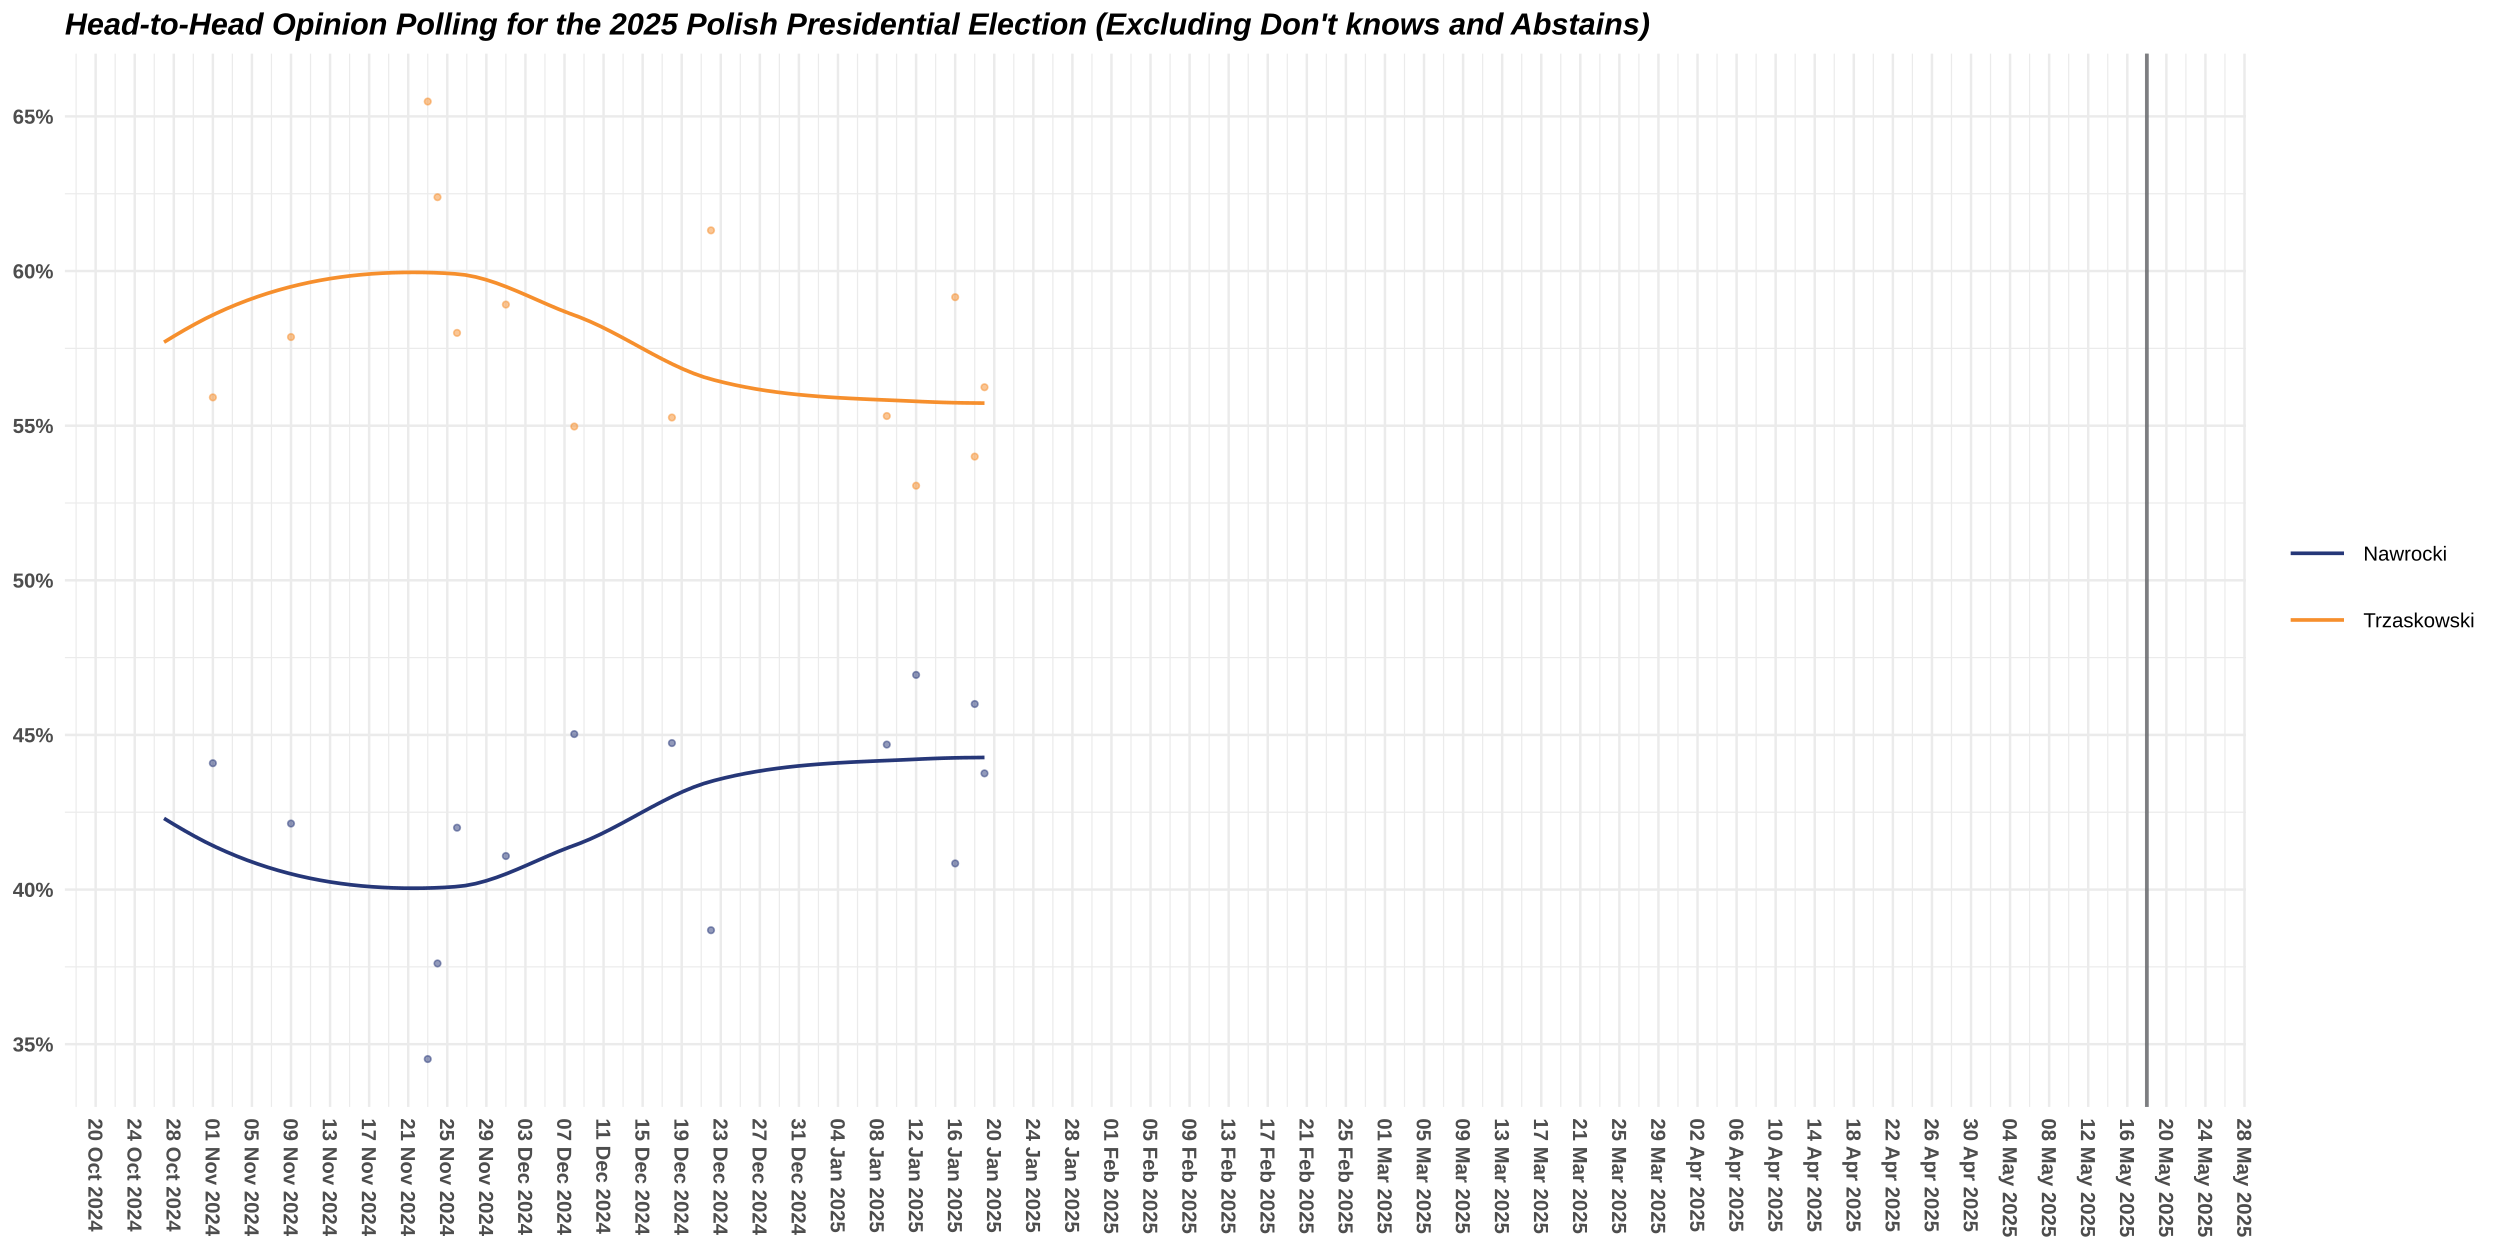
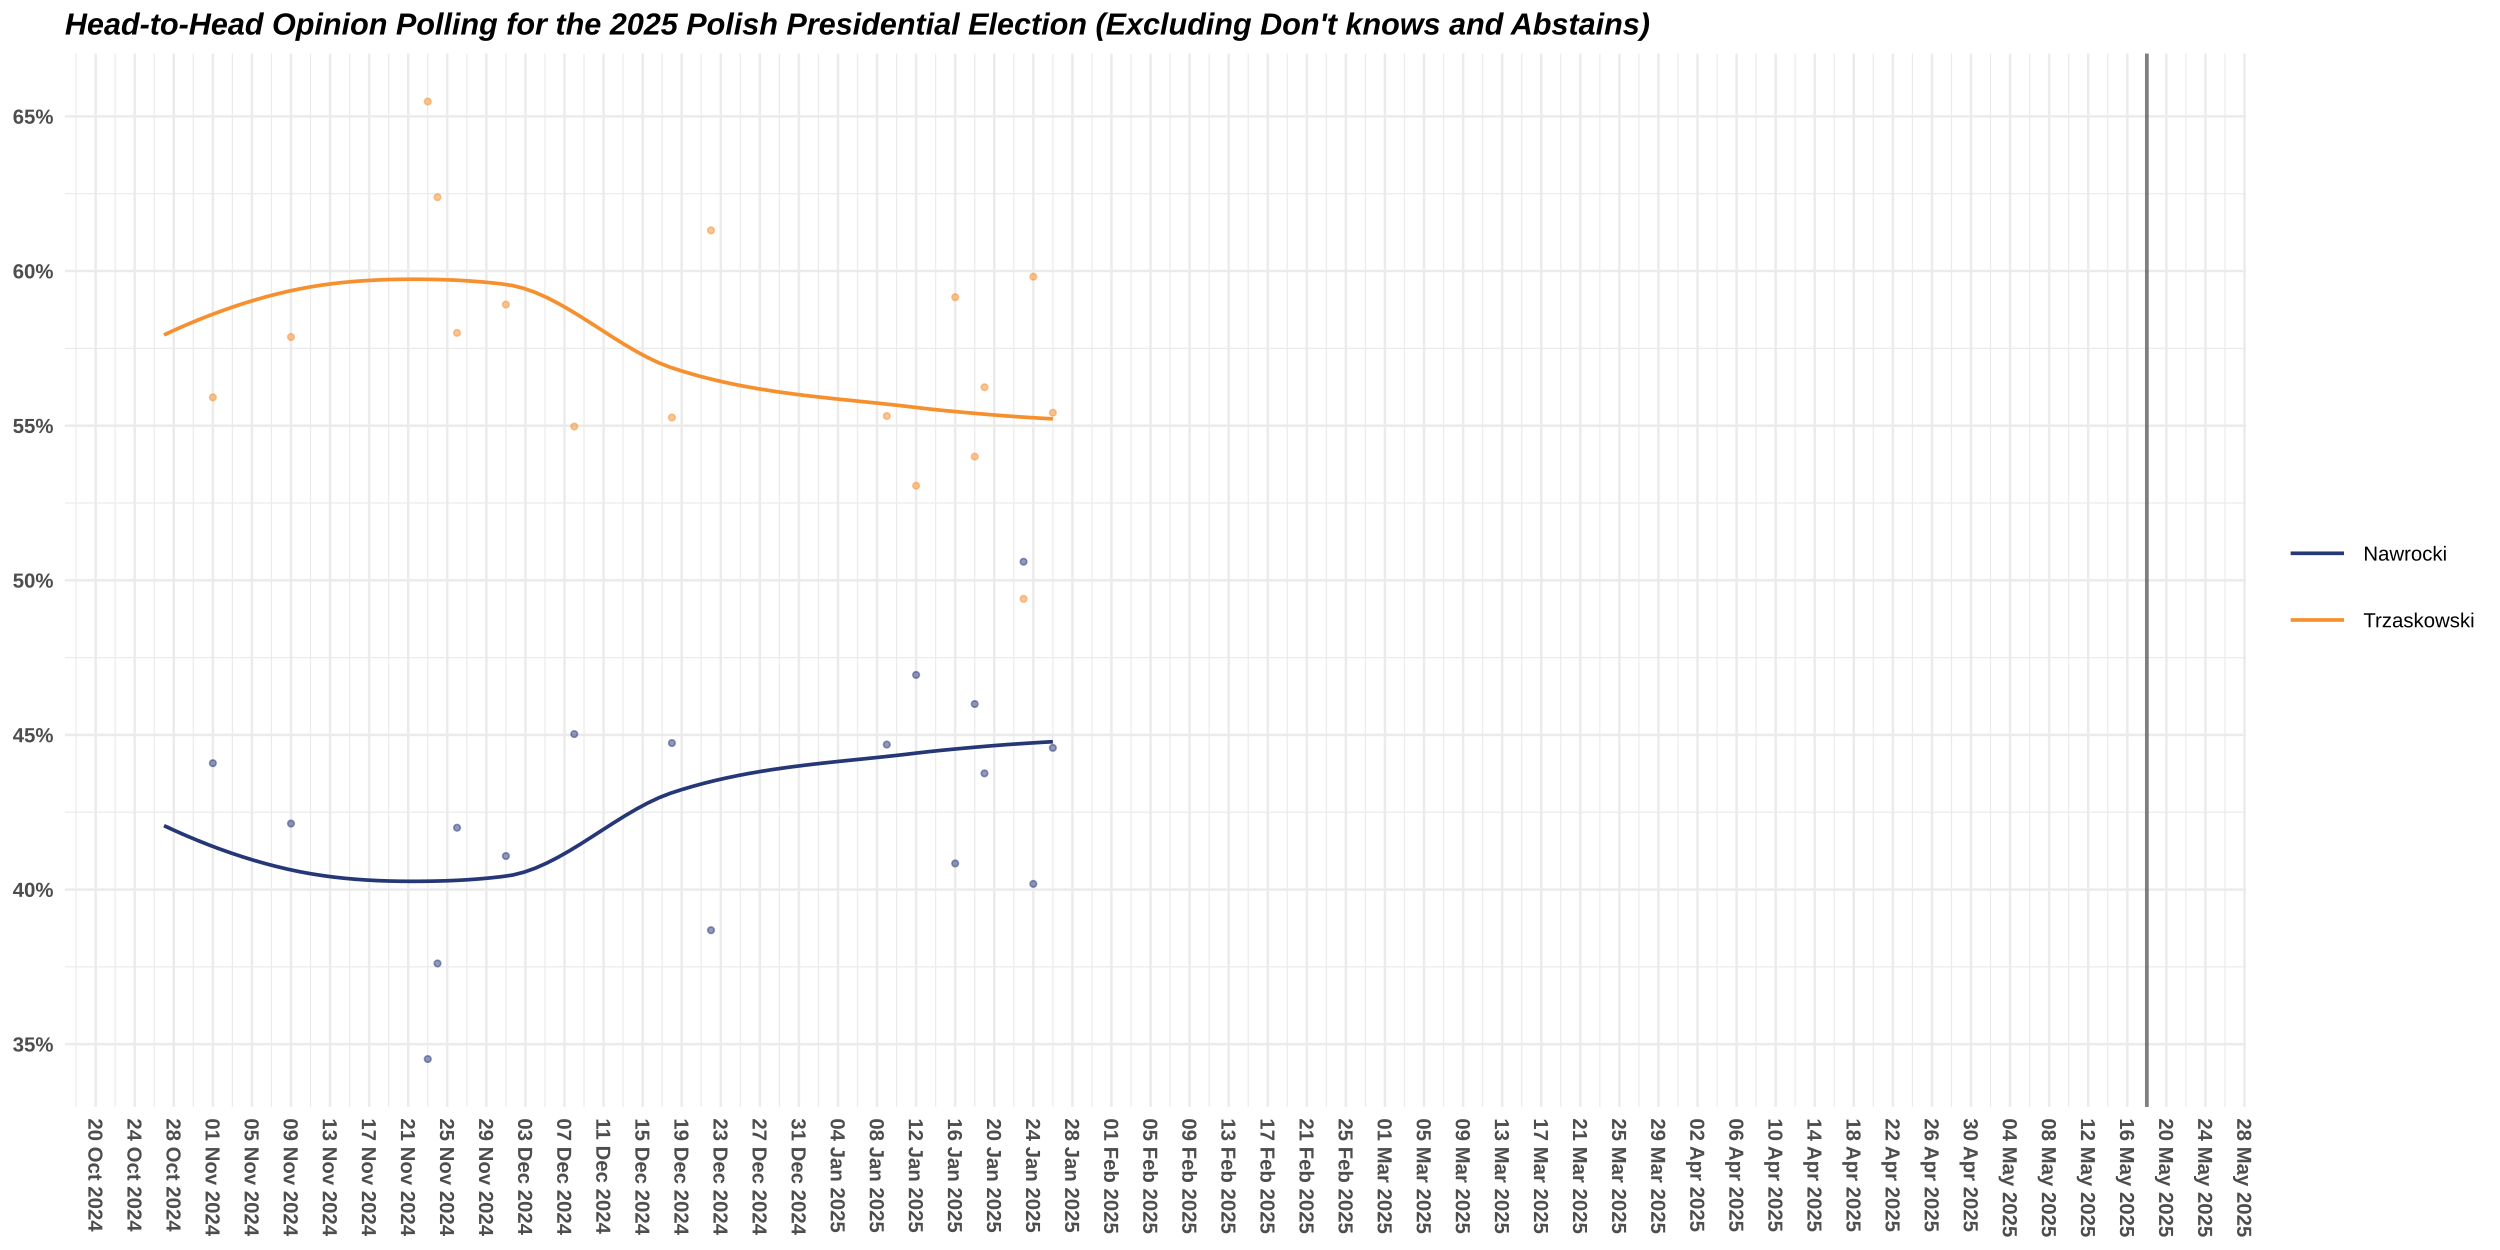
<svg xmlns="http://www.w3.org/2000/svg" class="svglite" width="1080.00pt" height="540.00pt" viewBox="0 0 1080.00 540.00">
  <defs>
    <style type="text/css">
    line, polyline, polygon, path, rect, circle {
      fill: none;
      stroke: #000000;
      stroke-linecap: round;
      stroke-linejoin: round;
      stroke-miterlimit: 10.00;
    }
    text {
      white-space: pre;
    }
  </style>
  </defs>
  <rect width="100%" height="100%" style="stroke: none; fill: #FFFFFF;" />
  <defs>
    <clipPath id="cpMC4wMHwxMDgwLjAwfDAuMDB8NTQwLjAw">
      <rect x="0.00" y="0.00" width="1080.00" height="540.00" />
    </clipPath>
  </defs>
  <g clip-path="url(#cpMC4wMHwxMDgwLjAwfDAuMDB8NTQwLjAw)">
    <rect x="0.00" y="0.00" width="1080.00" height="540.00" style="stroke-width: 1.07; stroke: #FFFFFF; fill: #FFFFFF;" />
  </g>
  <defs>
    <clipPath id="cpMjguMDN8OTcwLjI2fDIzLjE4fDQ3OC4yMA==">
      <rect x="28.03" y="23.18" width="942.23" height="455.02" />
    </clipPath>
  </defs>
  <g clip-path="url(#cpMjguMDN8OTcwLjI2fDIzLjE4fDQ3OC4yMA==)">
    <rect x="28.03" y="23.18" width="942.23" height="455.02" style="stroke-width: 1.07; stroke: #FFFFFF; fill: #FFFFFF;" />
    <polyline points="28.03,417.69 970.26,417.69 " style="stroke-width: 0.53; stroke: #EBEBEB; stroke-linecap: butt;" />
    <polyline points="28.03,350.89 970.26,350.89 " style="stroke-width: 0.53; stroke: #EBEBEB; stroke-linecap: butt;" />
    <polyline points="28.03,284.09 970.26,284.09 " style="stroke-width: 0.53; stroke: #EBEBEB; stroke-linecap: butt;" />
    <polyline points="28.03,217.29 970.26,217.29 " style="stroke-width: 0.53; stroke: #EBEBEB; stroke-linecap: butt;" />
    <polyline points="28.03,150.49 970.26,150.49 " style="stroke-width: 0.53; stroke: #EBEBEB; stroke-linecap: butt;" />
    <polyline points="28.03,83.69 970.26,83.69 " style="stroke-width: 0.53; stroke: #EBEBEB; stroke-linecap: butt;" />
    <polyline points="32.88,478.20 32.88,23.18 " style="stroke-width: 0.53; stroke: #EBEBEB; stroke-linecap: butt;" />
    <polyline points="49.76,478.20 49.76,23.18 " style="stroke-width: 0.53; stroke: #EBEBEB; stroke-linecap: butt;" />
    <polyline points="66.64,478.20 66.64,23.18 " style="stroke-width: 0.53; stroke: #EBEBEB; stroke-linecap: butt;" />
    <polyline points="83.52,478.20 83.52,23.18 " style="stroke-width: 0.53; stroke: #EBEBEB; stroke-linecap: butt;" />
    <polyline points="100.39,478.20 100.39,23.18 " style="stroke-width: 0.53; stroke: #EBEBEB; stroke-linecap: butt;" />
    <polyline points="117.27,478.20 117.27,23.18 " style="stroke-width: 0.53; stroke: #EBEBEB; stroke-linecap: butt;" />
    <polyline points="134.15,478.20 134.15,23.18 " style="stroke-width: 0.53; stroke: #EBEBEB; stroke-linecap: butt;" />
    <polyline points="151.03,478.20 151.03,23.18 " style="stroke-width: 0.53; stroke: #EBEBEB; stroke-linecap: butt;" />
    <polyline points="167.91,478.20 167.91,23.18 " style="stroke-width: 0.53; stroke: #EBEBEB; stroke-linecap: butt;" />
    <polyline points="184.79,478.20 184.79,23.18 " style="stroke-width: 0.53; stroke: #EBEBEB; stroke-linecap: butt;" />
    <polyline points="201.66,478.20 201.66,23.18 " style="stroke-width: 0.53; stroke: #EBEBEB; stroke-linecap: butt;" />
    <polyline points="218.54,478.20 218.54,23.18 " style="stroke-width: 0.53; stroke: #EBEBEB; stroke-linecap: butt;" />
    <polyline points="235.42,478.20 235.42,23.18 " style="stroke-width: 0.53; stroke: #EBEBEB; stroke-linecap: butt;" />
    <polyline points="252.30,478.20 252.30,23.18 " style="stroke-width: 0.53; stroke: #EBEBEB; stroke-linecap: butt;" />
    <polyline points="269.18,478.20 269.18,23.18 " style="stroke-width: 0.53; stroke: #EBEBEB; stroke-linecap: butt;" />
    <polyline points="286.06,478.20 286.06,23.18 " style="stroke-width: 0.53; stroke: #EBEBEB; stroke-linecap: butt;" />
    <polyline points="302.93,478.20 302.93,23.18 " style="stroke-width: 0.53; stroke: #EBEBEB; stroke-linecap: butt;" />
    <polyline points="319.81,478.20 319.81,23.18 " style="stroke-width: 0.53; stroke: #EBEBEB; stroke-linecap: butt;" />
    <polyline points="336.69,478.20 336.69,23.18 " style="stroke-width: 0.53; stroke: #EBEBEB; stroke-linecap: butt;" />
    <polyline points="353.57,478.20 353.57,23.18 " style="stroke-width: 0.53; stroke: #EBEBEB; stroke-linecap: butt;" />
    <polyline points="370.45,478.20 370.45,23.18 " style="stroke-width: 0.53; stroke: #EBEBEB; stroke-linecap: butt;" />
    <polyline points="387.32,478.20 387.32,23.18 " style="stroke-width: 0.53; stroke: #EBEBEB; stroke-linecap: butt;" />
    <polyline points="404.20,478.20 404.20,23.18 " style="stroke-width: 0.53; stroke: #EBEBEB; stroke-linecap: butt;" />
    <polyline points="421.08,478.20 421.08,23.18 " style="stroke-width: 0.53; stroke: #EBEBEB; stroke-linecap: butt;" />
    <polyline points="437.96,478.20 437.96,23.18 " style="stroke-width: 0.53; stroke: #EBEBEB; stroke-linecap: butt;" />
    <polyline points="454.84,478.20 454.84,23.18 " style="stroke-width: 0.53; stroke: #EBEBEB; stroke-linecap: butt;" />
    <polyline points="471.72,478.20 471.72,23.18 " style="stroke-width: 0.53; stroke: #EBEBEB; stroke-linecap: butt;" />
    <polyline points="488.59,478.20 488.59,23.18 " style="stroke-width: 0.53; stroke: #EBEBEB; stroke-linecap: butt;" />
    <polyline points="505.47,478.20 505.47,23.18 " style="stroke-width: 0.53; stroke: #EBEBEB; stroke-linecap: butt;" />
    <polyline points="522.35,478.20 522.35,23.18 " style="stroke-width: 0.53; stroke: #EBEBEB; stroke-linecap: butt;" />
    <polyline points="539.23,478.20 539.23,23.18 " style="stroke-width: 0.53; stroke: #EBEBEB; stroke-linecap: butt;" />
    <polyline points="556.11,478.20 556.11,23.18 " style="stroke-width: 0.53; stroke: #EBEBEB; stroke-linecap: butt;" />
    <polyline points="572.98,478.20 572.98,23.18 " style="stroke-width: 0.53; stroke: #EBEBEB; stroke-linecap: butt;" />
    <polyline points="589.86,478.20 589.86,23.18 " style="stroke-width: 0.53; stroke: #EBEBEB; stroke-linecap: butt;" />
    <polyline points="606.74,478.20 606.74,23.18 " style="stroke-width: 0.53; stroke: #EBEBEB; stroke-linecap: butt;" />
    <polyline points="623.62,478.20 623.62,23.18 " style="stroke-width: 0.53; stroke: #EBEBEB; stroke-linecap: butt;" />
    <polyline points="640.50,478.20 640.50,23.18 " style="stroke-width: 0.53; stroke: #EBEBEB; stroke-linecap: butt;" />
    <polyline points="657.38,478.20 657.38,23.18 " style="stroke-width: 0.53; stroke: #EBEBEB; stroke-linecap: butt;" />
    <polyline points="674.25,478.20 674.25,23.18 " style="stroke-width: 0.53; stroke: #EBEBEB; stroke-linecap: butt;" />
    <polyline points="691.13,478.20 691.13,23.18 " style="stroke-width: 0.53; stroke: #EBEBEB; stroke-linecap: butt;" />
    <polyline points="708.01,478.20 708.01,23.18 " style="stroke-width: 0.53; stroke: #EBEBEB; stroke-linecap: butt;" />
    <polyline points="724.89,478.20 724.89,23.18 " style="stroke-width: 0.53; stroke: #EBEBEB; stroke-linecap: butt;" />
    <polyline points="741.77,478.20 741.77,23.18 " style="stroke-width: 0.53; stroke: #EBEBEB; stroke-linecap: butt;" />
    <polyline points="758.65,478.20 758.65,23.18 " style="stroke-width: 0.53; stroke: #EBEBEB; stroke-linecap: butt;" />
    <polyline points="775.52,478.20 775.52,23.18 " style="stroke-width: 0.53; stroke: #EBEBEB; stroke-linecap: butt;" />
    <polyline points="792.40,478.20 792.40,23.18 " style="stroke-width: 0.53; stroke: #EBEBEB; stroke-linecap: butt;" />
    <polyline points="809.28,478.20 809.28,23.18 " style="stroke-width: 0.53; stroke: #EBEBEB; stroke-linecap: butt;" />
    <polyline points="826.16,478.20 826.16,23.18 " style="stroke-width: 0.53; stroke: #EBEBEB; stroke-linecap: butt;" />
    <polyline points="843.04,478.20 843.04,23.18 " style="stroke-width: 0.53; stroke: #EBEBEB; stroke-linecap: butt;" />
    <polyline points="859.91,478.20 859.91,23.18 " style="stroke-width: 0.53; stroke: #EBEBEB; stroke-linecap: butt;" />
    <polyline points="876.79,478.20 876.79,23.18 " style="stroke-width: 0.53; stroke: #EBEBEB; stroke-linecap: butt;" />
    <polyline points="893.67,478.20 893.67,23.18 " style="stroke-width: 0.53; stroke: #EBEBEB; stroke-linecap: butt;" />
    <polyline points="910.55,478.20 910.55,23.18 " style="stroke-width: 0.53; stroke: #EBEBEB; stroke-linecap: butt;" />
    <polyline points="927.43,478.20 927.43,23.18 " style="stroke-width: 0.53; stroke: #EBEBEB; stroke-linecap: butt;" />
    <polyline points="944.31,478.20 944.31,23.18 " style="stroke-width: 0.53; stroke: #EBEBEB; stroke-linecap: butt;" />
    <polyline points="961.18,478.20 961.18,23.18 " style="stroke-width: 0.53; stroke: #EBEBEB; stroke-linecap: butt;" />
    <polyline points="28.03,451.09 970.26,451.09 " style="stroke-width: 1.07; stroke: #EBEBEB; stroke-linecap: butt;" />
    <polyline points="28.03,384.29 970.26,384.29 " style="stroke-width: 1.07; stroke: #EBEBEB; stroke-linecap: butt;" />
    <polyline points="28.03,317.49 970.26,317.49 " style="stroke-width: 1.07; stroke: #EBEBEB; stroke-linecap: butt;" />
    <polyline points="28.03,250.69 970.26,250.69 " style="stroke-width: 1.07; stroke: #EBEBEB; stroke-linecap: butt;" />
    <polyline points="28.03,183.89 970.26,183.89 " style="stroke-width: 1.07; stroke: #EBEBEB; stroke-linecap: butt;" />
    <polyline points="28.03,117.09 970.26,117.09 " style="stroke-width: 1.07; stroke: #EBEBEB; stroke-linecap: butt;" />
    <polyline points="28.03,50.28 970.26,50.28 " style="stroke-width: 1.07; stroke: #EBEBEB; stroke-linecap: butt;" />
    <polyline points="41.32,478.20 41.32,23.18 " style="stroke-width: 1.07; stroke: #EBEBEB; stroke-linecap: butt;" />
    <polyline points="58.20,478.20 58.20,23.18 " style="stroke-width: 1.07; stroke: #EBEBEB; stroke-linecap: butt;" />
    <polyline points="75.08,478.20 75.08,23.18 " style="stroke-width: 1.07; stroke: #EBEBEB; stroke-linecap: butt;" />
    <polyline points="91.96,478.20 91.96,23.18 " style="stroke-width: 1.07; stroke: #EBEBEB; stroke-linecap: butt;" />
    <polyline points="108.83,478.20 108.83,23.18 " style="stroke-width: 1.07; stroke: #EBEBEB; stroke-linecap: butt;" />
    <polyline points="125.71,478.20 125.71,23.18 " style="stroke-width: 1.07; stroke: #EBEBEB; stroke-linecap: butt;" />
    <polyline points="142.59,478.20 142.59,23.18 " style="stroke-width: 1.07; stroke: #EBEBEB; stroke-linecap: butt;" />
    <polyline points="159.47,478.20 159.47,23.18 " style="stroke-width: 1.07; stroke: #EBEBEB; stroke-linecap: butt;" />
    <polyline points="176.35,478.20 176.35,23.18 " style="stroke-width: 1.07; stroke: #EBEBEB; stroke-linecap: butt;" />
    <polyline points="193.22,478.20 193.22,23.18 " style="stroke-width: 1.07; stroke: #EBEBEB; stroke-linecap: butt;" />
    <polyline points="210.10,478.20 210.10,23.18 " style="stroke-width: 1.07; stroke: #EBEBEB; stroke-linecap: butt;" />
    <polyline points="226.98,478.20 226.98,23.18 " style="stroke-width: 1.07; stroke: #EBEBEB; stroke-linecap: butt;" />
    <polyline points="243.86,478.20 243.86,23.18 " style="stroke-width: 1.07; stroke: #EBEBEB; stroke-linecap: butt;" />
    <polyline points="260.74,478.20 260.74,23.18 " style="stroke-width: 1.07; stroke: #EBEBEB; stroke-linecap: butt;" />
    <polyline points="277.62,478.20 277.62,23.18 " style="stroke-width: 1.07; stroke: #EBEBEB; stroke-linecap: butt;" />
    <polyline points="294.49,478.20 294.49,23.18 " style="stroke-width: 1.07; stroke: #EBEBEB; stroke-linecap: butt;" />
    <polyline points="311.37,478.20 311.37,23.18 " style="stroke-width: 1.07; stroke: #EBEBEB; stroke-linecap: butt;" />
    <polyline points="328.25,478.20 328.25,23.18 " style="stroke-width: 1.07; stroke: #EBEBEB; stroke-linecap: butt;" />
    <polyline points="345.13,478.20 345.13,23.18 " style="stroke-width: 1.07; stroke: #EBEBEB; stroke-linecap: butt;" />
    <polyline points="362.01,478.20 362.01,23.18 " style="stroke-width: 1.07; stroke: #EBEBEB; stroke-linecap: butt;" />
    <polyline points="378.89,478.20 378.89,23.18 " style="stroke-width: 1.07; stroke: #EBEBEB; stroke-linecap: butt;" />
    <polyline points="395.76,478.20 395.76,23.18 " style="stroke-width: 1.07; stroke: #EBEBEB; stroke-linecap: butt;" />
    <polyline points="412.64,478.20 412.64,23.18 " style="stroke-width: 1.07; stroke: #EBEBEB; stroke-linecap: butt;" />
    <polyline points="429.52,478.20 429.52,23.18 " style="stroke-width: 1.07; stroke: #EBEBEB; stroke-linecap: butt;" />
    <polyline points="446.40,478.20 446.40,23.18 " style="stroke-width: 1.07; stroke: #EBEBEB; stroke-linecap: butt;" />
    <polyline points="463.28,478.20 463.28,23.18 " style="stroke-width: 1.07; stroke: #EBEBEB; stroke-linecap: butt;" />
    <polyline points="480.15,478.20 480.15,23.18 " style="stroke-width: 1.07; stroke: #EBEBEB; stroke-linecap: butt;" />
    <polyline points="497.03,478.20 497.03,23.18 " style="stroke-width: 1.07; stroke: #EBEBEB; stroke-linecap: butt;" />
    <polyline points="513.91,478.20 513.91,23.18 " style="stroke-width: 1.07; stroke: #EBEBEB; stroke-linecap: butt;" />
    <polyline points="530.79,478.20 530.79,23.18 " style="stroke-width: 1.07; stroke: #EBEBEB; stroke-linecap: butt;" />
    <polyline points="547.67,478.20 547.67,23.18 " style="stroke-width: 1.07; stroke: #EBEBEB; stroke-linecap: butt;" />
    <polyline points="564.55,478.20 564.55,23.18 " style="stroke-width: 1.07; stroke: #EBEBEB; stroke-linecap: butt;" />
    <polyline points="581.42,478.20 581.42,23.18 " style="stroke-width: 1.07; stroke: #EBEBEB; stroke-linecap: butt;" />
    <polyline points="598.30,478.20 598.30,23.18 " style="stroke-width: 1.07; stroke: #EBEBEB; stroke-linecap: butt;" />
    <polyline points="615.18,478.20 615.18,23.18 " style="stroke-width: 1.07; stroke: #EBEBEB; stroke-linecap: butt;" />
    <polyline points="632.06,478.20 632.06,23.18 " style="stroke-width: 1.07; stroke: #EBEBEB; stroke-linecap: butt;" />
    <polyline points="648.94,478.20 648.94,23.18 " style="stroke-width: 1.07; stroke: #EBEBEB; stroke-linecap: butt;" />
    <polyline points="665.82,478.20 665.82,23.18 " style="stroke-width: 1.07; stroke: #EBEBEB; stroke-linecap: butt;" />
    <polyline points="682.69,478.20 682.69,23.18 " style="stroke-width: 1.07; stroke: #EBEBEB; stroke-linecap: butt;" />
    <polyline points="699.57,478.20 699.57,23.18 " style="stroke-width: 1.07; stroke: #EBEBEB; stroke-linecap: butt;" />
    <polyline points="716.45,478.20 716.45,23.18 " style="stroke-width: 1.07; stroke: #EBEBEB; stroke-linecap: butt;" />
    <polyline points="733.33,478.20 733.33,23.18 " style="stroke-width: 1.07; stroke: #EBEBEB; stroke-linecap: butt;" />
    <polyline points="750.21,478.20 750.21,23.18 " style="stroke-width: 1.07; stroke: #EBEBEB; stroke-linecap: butt;" />
    <polyline points="767.08,478.20 767.08,23.18 " style="stroke-width: 1.07; stroke: #EBEBEB; stroke-linecap: butt;" />
    <polyline points="783.96,478.20 783.96,23.18 " style="stroke-width: 1.07; stroke: #EBEBEB; stroke-linecap: butt;" />
    <polyline points="800.84,478.20 800.84,23.18 " style="stroke-width: 1.07; stroke: #EBEBEB; stroke-linecap: butt;" />
    <polyline points="817.72,478.20 817.72,23.18 " style="stroke-width: 1.07; stroke: #EBEBEB; stroke-linecap: butt;" />
    <polyline points="834.60,478.20 834.60,23.18 " style="stroke-width: 1.07; stroke: #EBEBEB; stroke-linecap: butt;" />
    <polyline points="851.48,478.20 851.48,23.18 " style="stroke-width: 1.07; stroke: #EBEBEB; stroke-linecap: butt;" />
    <polyline points="868.35,478.20 868.35,23.18 " style="stroke-width: 1.07; stroke: #EBEBEB; stroke-linecap: butt;" />
    <polyline points="885.23,478.20 885.23,23.18 " style="stroke-width: 1.07; stroke: #EBEBEB; stroke-linecap: butt;" />
    <polyline points="902.11,478.20 902.11,23.18 " style="stroke-width: 1.07; stroke: #EBEBEB; stroke-linecap: butt;" />
    <polyline points="918.99,478.20 918.99,23.18 " style="stroke-width: 1.07; stroke: #EBEBEB; stroke-linecap: butt;" />
    <polyline points="935.87,478.20 935.87,23.18 " style="stroke-width: 1.07; stroke: #EBEBEB; stroke-linecap: butt;" />
    <polyline points="952.74,478.20 952.74,23.18 " style="stroke-width: 1.07; stroke: #EBEBEB; stroke-linecap: butt;" />
    <polyline points="969.62,478.20 969.62,23.18 " style="stroke-width: 1.07; stroke: #EBEBEB; stroke-linecap: butt;" />
+     <circle cx="454.84" cy="323.08" r="1.42" style="stroke-width: 0.71; stroke: #263778; stroke-opacity: 0.50; fill: #263778; fill-opacity: 0.50;" />
+     <circle cx="446.40" cy="381.85" r="1.42" style="stroke-width: 0.71; stroke: #263778; stroke-opacity: 0.50; fill: #263778; fill-opacity: 0.50;" />
+     <circle cx="442.18" cy="242.67" r="1.42" style="stroke-width: 0.71; stroke: #263778; stroke-opacity: 0.50; fill: #263778; fill-opacity: 0.50;" />
    <circle cx="425.30" cy="334.09" r="1.42" style="stroke-width: 0.71; stroke: #263778; stroke-opacity: 0.50; fill: #263778; fill-opacity: 0.50;" />
    <circle cx="421.08" cy="304.13" r="1.42" style="stroke-width: 0.71; stroke: #263778; stroke-opacity: 0.50; fill: #263778; fill-opacity: 0.50;" />
    <circle cx="412.64" cy="373.00" r="1.42" style="stroke-width: 0.71; stroke: #263778; stroke-opacity: 0.50; fill: #263778; fill-opacity: 0.50;" />
    <circle cx="395.76" cy="291.56" r="1.42" style="stroke-width: 0.71; stroke: #263778; stroke-opacity: 0.50; fill: #263778; fill-opacity: 0.50;" />
    <circle cx="383.10" cy="321.65" r="1.42" style="stroke-width: 0.71; stroke: #263778; stroke-opacity: 0.50; fill: #263778; fill-opacity: 0.50;" />
    <circle cx="307.15" cy="401.85" r="1.42" style="stroke-width: 0.71; stroke: #263778; stroke-opacity: 0.50; fill: #263778; fill-opacity: 0.50;" />
    <circle cx="290.27" cy="321.00" r="1.42" style="stroke-width: 0.71; stroke: #263778; stroke-opacity: 0.50; fill: #263778; fill-opacity: 0.50;" />
    <circle cx="218.54" cy="369.80" r="1.42" style="stroke-width: 0.71; stroke: #263778; stroke-opacity: 0.50; fill: #263778; fill-opacity: 0.50;" />
    <circle cx="248.08" cy="317.12" r="1.42" style="stroke-width: 0.71; stroke: #263778; stroke-opacity: 0.50; fill: #263778; fill-opacity: 0.50;" />
    <circle cx="197.44" cy="357.57" r="1.42" style="stroke-width: 0.71; stroke: #263778; stroke-opacity: 0.50; fill: #263778; fill-opacity: 0.50;" />
    <circle cx="91.96" cy="329.70" r="1.42" style="stroke-width: 0.71; stroke: #263778; stroke-opacity: 0.50; fill: #263778; fill-opacity: 0.50;" />
    <circle cx="189.01" cy="416.20" r="1.42" style="stroke-width: 0.71; stroke: #263778; stroke-opacity: 0.50; fill: #263778; fill-opacity: 0.50;" />
    <circle cx="184.79" cy="457.51" r="1.42" style="stroke-width: 0.71; stroke: #263778; stroke-opacity: 0.50; fill: #263778; fill-opacity: 0.50;" />
    <circle cx="125.71" cy="355.77" r="1.42" style="stroke-width: 0.71; stroke: #263778; stroke-opacity: 0.50; fill: #263778; fill-opacity: 0.50;" />
+     <circle cx="454.84" cy="178.29" r="1.42" style="stroke-width: 0.71; stroke: #F68F2D; stroke-opacity: 0.50; fill: #F68F2D; fill-opacity: 0.50;" />
+     <circle cx="446.40" cy="119.53" r="1.42" style="stroke-width: 0.71; stroke: #F68F2D; stroke-opacity: 0.50; fill: #F68F2D; fill-opacity: 0.50;" />
+     <circle cx="442.18" cy="258.70" r="1.42" style="stroke-width: 0.71; stroke: #F68F2D; stroke-opacity: 0.50; fill: #F68F2D; fill-opacity: 0.50;" />
    <circle cx="425.30" cy="167.28" r="1.42" style="stroke-width: 0.71; stroke: #F68F2D; stroke-opacity: 0.50; fill: #F68F2D; fill-opacity: 0.50;" />
    <circle cx="421.08" cy="197.25" r="1.42" style="stroke-width: 0.71; stroke: #F68F2D; stroke-opacity: 0.50; fill: #F68F2D; fill-opacity: 0.50;" />
    <circle cx="412.64" cy="128.38" r="1.42" style="stroke-width: 0.71; stroke: #F68F2D; stroke-opacity: 0.50; fill: #F68F2D; fill-opacity: 0.50;" />
    <circle cx="395.76" cy="209.82" r="1.42" style="stroke-width: 0.71; stroke: #F68F2D; stroke-opacity: 0.50; fill: #F68F2D; fill-opacity: 0.50;" />
    <circle cx="383.10" cy="179.72" r="1.42" style="stroke-width: 0.71; stroke: #F68F2D; stroke-opacity: 0.50; fill: #F68F2D; fill-opacity: 0.50;" />
    <circle cx="307.15" cy="99.52" r="1.42" style="stroke-width: 0.71; stroke: #F68F2D; stroke-opacity: 0.50; fill: #F68F2D; fill-opacity: 0.50;" />
    <circle cx="290.27" cy="180.37" r="1.42" style="stroke-width: 0.71; stroke: #F68F2D; stroke-opacity: 0.50; fill: #F68F2D; fill-opacity: 0.50;" />
    <circle cx="218.54" cy="131.57" r="1.42" style="stroke-width: 0.71; stroke: #F68F2D; stroke-opacity: 0.50; fill: #F68F2D; fill-opacity: 0.50;" />
    <circle cx="248.08" cy="184.25" r="1.42" style="stroke-width: 0.71; stroke: #F68F2D; stroke-opacity: 0.50; fill: #F68F2D; fill-opacity: 0.50;" />
    <circle cx="197.44" cy="143.81" r="1.42" style="stroke-width: 0.71; stroke: #F68F2D; stroke-opacity: 0.50; fill: #F68F2D; fill-opacity: 0.50;" />
    <circle cx="91.96" cy="171.67" r="1.42" style="stroke-width: 0.71; stroke: #F68F2D; stroke-opacity: 0.50; fill: #F68F2D; fill-opacity: 0.50;" />
    <circle cx="189.01" cy="85.18" r="1.42" style="stroke-width: 0.71; stroke: #F68F2D; stroke-opacity: 0.50; fill: #F68F2D; fill-opacity: 0.50;" />
    <circle cx="184.79" cy="43.86" r="1.42" style="stroke-width: 0.71; stroke: #F68F2D; stroke-opacity: 0.50; fill: #F68F2D; fill-opacity: 0.50;" />
    <circle cx="125.71" cy="145.60" r="1.42" style="stroke-width: 0.71; stroke: #F68F2D; stroke-opacity: 0.50; fill: #F68F2D; fill-opacity: 0.50;" />
-     <polyline points="70.86,353.55 75.34,356.27 79.83,358.90 84.32,361.41 88.80,363.77 93.29,365.95 97.78,367.97 102.26,369.85 106.75,371.60 111.24,373.20 115.72,374.68 120.21,376.03 124.70,377.26 129.18,378.37 133.67,379.36 138.16,380.24 142.64,381.01 147.13,381.67 151.62,382.24 156.10,382.71 160.59,383.08 165.08,383.36 169.56,383.56 174.05,383.68 178.54,383.71 183.02,383.68 187.51,383.56 192.00,383.37 196.48,383.07 200.97,382.59 205.46,381.73 209.94,380.54 214.43,379.08 218.92,377.41 223.40,375.57 227.89,373.64 232.38,371.66 236.86,369.70 241.35,367.80 245.84,366.03 250.32,364.38 254.81,362.53 259.30,360.46 263.78,358.22 268.27,355.86 272.76,353.43 277.24,350.97 281.73,348.54 286.22,346.19 290.70,343.95 295.19,341.88 299.68,340.03 304.16,338.45 308.65,337.16 313.14,336.04 317.62,335.03 322.11,334.13 326.59,333.33 331.08,332.61 335.57,331.98 340.05,331.42 344.54,330.93 349.03,330.51 353.51,330.14 358.00,329.82 362.49,329.53 366.97,329.28 371.46,329.06 375.95,328.86 380.43,328.66 384.92,328.48 389.41,328.29 393.89,328.09 398.38,327.88 402.87,327.69 407.35,327.53 411.84,327.41 416.33,327.32 420.81,327.28 425.30,327.22 " style="stroke-width: 1.60; stroke: #263778; stroke-linecap: butt;" />
-     <polyline points="70.86,147.82 75.34,145.10 79.83,142.47 84.32,139.97 88.80,137.61 93.29,135.43 97.78,133.40 102.26,131.52 106.75,129.78 111.24,128.17 115.72,126.69 120.21,125.34 124.70,124.11 129.18,123.01 133.67,122.01 138.16,121.13 142.64,120.36 147.13,119.70 151.62,119.13 156.10,118.67 160.59,118.29 165.08,118.01 169.56,117.81 174.05,117.70 178.54,117.66 183.02,117.70 187.51,117.81 192.00,118.01 196.48,118.30 200.97,118.78 205.46,119.64 209.94,120.83 214.43,122.29 218.92,123.97 223.40,125.80 227.89,127.73 232.38,129.71 236.86,131.67 241.35,133.57 245.84,135.34 250.32,136.99 254.81,138.85 259.30,140.92 263.78,143.15 268.27,145.51 272.76,147.94 277.24,150.40 281.73,152.83 286.22,155.19 290.70,157.42 295.19,159.49 299.68,161.34 304.16,162.93 308.65,164.21 313.14,165.33 317.62,166.34 322.11,167.24 326.59,168.05 331.08,168.76 335.57,169.39 340.05,169.95 344.54,170.44 349.03,170.86 353.51,171.23 358.00,171.56 362.49,171.84 366.97,172.09 371.46,172.31 375.95,172.52 380.43,172.71 384.92,172.90 389.41,173.09 393.89,173.29 398.38,173.50 402.87,173.68 407.35,173.84 411.84,173.96 416.33,174.05 420.81,174.10 425.30,174.15 " style="stroke-width: 1.60; stroke: #F68F2D; stroke-linecap: butt;" />
+     <polyline points="70.86,356.69 75.72,358.93 80.58,361.07 85.44,363.10 90.30,365.03 95.16,366.86 100.02,368.57 104.88,370.18 109.74,371.68 114.60,373.06 119.46,374.33 124.32,375.49 129.18,376.52 134.04,377.42 138.90,378.19 143.77,378.85 148.63,379.39 153.49,379.83 158.35,380.17 163.21,380.43 168.07,380.60 172.93,380.70 177.79,380.74 182.65,380.71 187.51,380.64 192.37,380.52 197.23,380.32 202.09,380.05 206.95,379.69 211.81,379.25 216.67,378.72 221.53,378.01 226.39,376.77 231.25,375.04 236.11,372.89 240.98,370.40 245.84,367.64 250.70,364.68 255.56,361.59 260.42,358.46 265.28,355.35 270.14,352.33 275.00,349.48 279.86,346.88 284.72,344.59 289.58,342.69 294.44,341.12 299.30,339.69 304.16,338.37 309.02,337.16 313.88,336.06 318.74,335.05 323.60,334.12 328.46,333.28 333.32,332.51 338.19,331.80 343.05,331.15 347.91,330.54 352.77,329.97 357.63,329.43 362.49,328.91 367.35,328.41 372.21,327.92 377.07,327.42 381.93,326.91 386.79,326.39 391.65,325.84 396.51,325.25 401.37,324.70 406.23,324.19 411.09,323.72 415.95,323.27 420.81,322.83 425.67,322.41 430.53,322.01 435.40,321.64 440.26,321.31 445.12,321.00 449.98,320.69 454.84,320.42 " style="stroke-width: 1.60; stroke: #263778; stroke-linecap: butt;" />
+     <polyline points="70.86,144.68 75.72,142.44 80.58,140.30 85.44,138.27 90.30,136.34 95.16,134.52 100.02,132.80 104.88,131.19 109.74,129.69 114.60,128.31 119.46,127.04 124.32,125.88 129.18,124.85 134.04,123.95 138.90,123.18 143.77,122.52 148.63,121.98 153.49,121.54 158.35,121.20 163.21,120.95 168.07,120.77 172.93,120.67 177.79,120.64 182.65,120.66 187.51,120.73 192.37,120.85 197.23,121.05 202.09,121.33 206.95,121.68 211.81,122.12 216.67,122.65 221.53,123.37 226.39,124.61 231.25,126.33 236.11,128.48 240.98,130.97 245.84,133.74 250.70,136.70 255.56,139.78 260.42,142.91 265.28,146.03 270.14,149.04 275.00,151.89 279.86,154.49 284.72,156.78 289.58,158.68 294.44,160.25 299.30,161.69 304.16,163.01 309.02,164.21 313.88,165.32 318.74,166.33 323.60,167.25 328.46,168.09 333.32,168.86 338.19,169.57 343.05,170.23 347.91,170.84 352.77,171.40 357.63,171.94 362.49,172.46 367.35,172.96 372.21,173.46 377.07,173.95 381.93,174.46 386.79,174.99 391.65,175.54 396.51,176.12 401.37,176.68 406.23,177.19 411.09,177.66 415.95,178.10 420.81,178.54 425.67,178.96 430.53,179.36 435.40,179.73 440.26,180.07 445.12,180.38 449.98,180.68 454.84,180.95 " style="stroke-width: 1.60; stroke: #F68F2D; stroke-linecap: butt;" />
    <line x1="927.43" y1="478.20" x2="927.43" y2="23.18" style="stroke-width: 1.60; stroke: #56595C; stroke-opacity: 0.50; stroke-linecap: butt;" />
    <line x1="927.43" y1="478.20" x2="927.43" y2="23.18" style="stroke-width: 1.60; stroke: #56595C; stroke-opacity: 0.50; stroke-linecap: butt;" />
  </g>
  <g clip-path="url(#cpMC4wMHwxMDgwLjAwfDAuMDB8NTQwLjAw)">
    <text x="23.10" y="454.24" text-anchor="end" style="font-size: 8.80px; font-weight: bold;fill: #4D4D4D; font-family: &quot;Arial&quot;;" textLength="17.62px" lengthAdjust="spacingAndGlyphs">35%</text>
    <text x="23.10" y="387.44" text-anchor="end" style="font-size: 8.80px; font-weight: bold;fill: #4D4D4D; font-family: &quot;Arial&quot;;" textLength="17.62px" lengthAdjust="spacingAndGlyphs">40%</text>
    <text x="23.10" y="320.64" text-anchor="end" style="font-size: 8.80px; font-weight: bold;fill: #4D4D4D; font-family: &quot;Arial&quot;;" textLength="17.62px" lengthAdjust="spacingAndGlyphs">45%</text>
    <text x="23.10" y="253.84" text-anchor="end" style="font-size: 8.80px; font-weight: bold;fill: #4D4D4D; font-family: &quot;Arial&quot;;" textLength="17.62px" lengthAdjust="spacingAndGlyphs">50%</text>
    <text x="23.10" y="187.04" text-anchor="end" style="font-size: 8.80px; font-weight: bold;fill: #4D4D4D; font-family: &quot;Arial&quot;;" textLength="17.62px" lengthAdjust="spacingAndGlyphs">55%</text>
    <text x="23.10" y="120.24" text-anchor="end" style="font-size: 8.80px; font-weight: bold;fill: #4D4D4D; font-family: &quot;Arial&quot;;" textLength="17.62px" lengthAdjust="spacingAndGlyphs">60%</text>
    <text x="23.10" y="53.43" text-anchor="end" style="font-size: 8.80px; font-weight: bold;fill: #4D4D4D; font-family: &quot;Arial&quot;;" textLength="17.62px" lengthAdjust="spacingAndGlyphs">65%</text>
    <text transform="translate(38.17,483.13) rotate(90)" style="font-size: 8.80px; font-weight: bold;fill: #4D4D4D; font-family: &quot;Arial&quot;;" textLength="48.95px" lengthAdjust="spacingAndGlyphs">20 Oct 2024</text>
    <text transform="translate(55.05,483.13) rotate(90)" style="font-size: 8.80px; font-weight: bold;fill: #4D4D4D; font-family: &quot;Arial&quot;;" textLength="48.95px" lengthAdjust="spacingAndGlyphs">24 Oct 2024</text>
    <text transform="translate(71.93,483.13) rotate(90)" style="font-size: 8.80px; font-weight: bold;fill: #4D4D4D; font-family: &quot;Arial&quot;;" textLength="48.95px" lengthAdjust="spacingAndGlyphs">28 Oct 2024</text>
    <text transform="translate(88.81,483.13) rotate(90)" style="font-size: 8.80px; font-weight: bold;fill: #4D4D4D; font-family: &quot;Arial&quot;;" textLength="50.89px" lengthAdjust="spacingAndGlyphs">01 Nov 2024</text>
    <text transform="translate(105.68,483.13) rotate(90)" style="font-size: 8.80px; font-weight: bold;fill: #4D4D4D; font-family: &quot;Arial&quot;;" textLength="50.89px" lengthAdjust="spacingAndGlyphs">05 Nov 2024</text>
    <text transform="translate(122.56,483.13) rotate(90)" style="font-size: 8.80px; font-weight: bold;fill: #4D4D4D; font-family: &quot;Arial&quot;;" textLength="50.89px" lengthAdjust="spacingAndGlyphs">09 Nov 2024</text>
    <text transform="translate(139.44,483.13) rotate(90)" style="font-size: 8.80px; font-weight: bold;fill: #4D4D4D; font-family: &quot;Arial&quot;;" textLength="50.89px" lengthAdjust="spacingAndGlyphs">13 Nov 2024</text>
    <text transform="translate(156.32,483.13) rotate(90)" style="font-size: 8.80px; font-weight: bold;fill: #4D4D4D; font-family: &quot;Arial&quot;;" textLength="50.89px" lengthAdjust="spacingAndGlyphs">17 Nov 2024</text>
    <text transform="translate(173.20,483.13) rotate(90)" style="font-size: 8.80px; font-weight: bold;fill: #4D4D4D; font-family: &quot;Arial&quot;;" textLength="50.89px" lengthAdjust="spacingAndGlyphs">21 Nov 2024</text>
    <text transform="translate(190.07,483.13) rotate(90)" style="font-size: 8.80px; font-weight: bold;fill: #4D4D4D; font-family: &quot;Arial&quot;;" textLength="50.89px" lengthAdjust="spacingAndGlyphs">25 Nov 2024</text>
    <text transform="translate(206.95,483.13) rotate(90)" style="font-size: 8.80px; font-weight: bold;fill: #4D4D4D; font-family: &quot;Arial&quot;;" textLength="50.89px" lengthAdjust="spacingAndGlyphs">29 Nov 2024</text>
    <text transform="translate(223.83,483.13) rotate(90)" style="font-size: 8.80px; font-weight: bold;fill: #4D4D4D; font-family: &quot;Arial&quot;;" textLength="50.41px" lengthAdjust="spacingAndGlyphs">03 Dec 2024</text>
    <text transform="translate(240.71,483.13) rotate(90)" style="font-size: 8.80px; font-weight: bold;fill: #4D4D4D; font-family: &quot;Arial&quot;;" textLength="50.41px" lengthAdjust="spacingAndGlyphs">07 Dec 2024</text>
    <text transform="translate(257.59,483.13) rotate(90)" style="font-size: 8.80px; font-weight: bold;fill: #4D4D4D; font-family: &quot;Arial&quot;;" textLength="49.93px" lengthAdjust="spacingAndGlyphs">11 Dec 2024</text>
    <text transform="translate(274.47,483.13) rotate(90)" style="font-size: 8.80px; font-weight: bold;fill: #4D4D4D; font-family: &quot;Arial&quot;;" textLength="50.41px" lengthAdjust="spacingAndGlyphs">15 Dec 2024</text>
    <text transform="translate(291.34,483.13) rotate(90)" style="font-size: 8.80px; font-weight: bold;fill: #4D4D4D; font-family: &quot;Arial&quot;;" textLength="50.41px" lengthAdjust="spacingAndGlyphs">19 Dec 2024</text>
    <text transform="translate(308.22,483.13) rotate(90)" style="font-size: 8.80px; font-weight: bold;fill: #4D4D4D; font-family: &quot;Arial&quot;;" textLength="50.41px" lengthAdjust="spacingAndGlyphs">23 Dec 2024</text>
    <text transform="translate(325.10,483.13) rotate(90)" style="font-size: 8.80px; font-weight: bold;fill: #4D4D4D; font-family: &quot;Arial&quot;;" textLength="50.41px" lengthAdjust="spacingAndGlyphs">27 Dec 2024</text>
    <text transform="translate(341.98,483.13) rotate(90)" style="font-size: 8.80px; font-weight: bold;fill: #4D4D4D; font-family: &quot;Arial&quot;;" textLength="50.41px" lengthAdjust="spacingAndGlyphs">31 Dec 2024</text>
    <text transform="translate(358.86,483.13) rotate(90)" style="font-size: 8.80px; font-weight: bold;fill: #4D4D4D; font-family: &quot;Arial&quot;;" textLength="49.44px" lengthAdjust="spacingAndGlyphs">04 Jan 2025</text>
    <text transform="translate(375.74,483.13) rotate(90)" style="font-size: 8.80px; font-weight: bold;fill: #4D4D4D; font-family: &quot;Arial&quot;;" textLength="49.44px" lengthAdjust="spacingAndGlyphs">08 Jan 2025</text>
    <text transform="translate(392.61,483.13) rotate(90)" style="font-size: 8.80px; font-weight: bold;fill: #4D4D4D; font-family: &quot;Arial&quot;;" textLength="49.44px" lengthAdjust="spacingAndGlyphs">12 Jan 2025</text>
    <text transform="translate(409.49,483.13) rotate(90)" style="font-size: 8.80px; font-weight: bold;fill: #4D4D4D; font-family: &quot;Arial&quot;;" textLength="49.44px" lengthAdjust="spacingAndGlyphs">16 Jan 2025</text>
    <text transform="translate(426.37,483.13) rotate(90)" style="font-size: 8.80px; font-weight: bold;fill: #4D4D4D; font-family: &quot;Arial&quot;;" textLength="49.44px" lengthAdjust="spacingAndGlyphs">20 Jan 2025</text>
    <text transform="translate(443.25,483.13) rotate(90)" style="font-size: 8.80px; font-weight: bold;fill: #4D4D4D; font-family: &quot;Arial&quot;;" textLength="49.44px" lengthAdjust="spacingAndGlyphs">24 Jan 2025</text>
    <text transform="translate(460.13,483.13) rotate(90)" style="font-size: 8.80px; font-weight: bold;fill: #4D4D4D; font-family: &quot;Arial&quot;;" textLength="49.44px" lengthAdjust="spacingAndGlyphs">28 Jan 2025</text>
    <text transform="translate(477.00,483.13) rotate(90)" style="font-size: 8.80px; font-weight: bold;fill: #4D4D4D; font-family: &quot;Arial&quot;;" textLength="49.91px" lengthAdjust="spacingAndGlyphs">01 Feb 2025</text>
    <text transform="translate(493.88,483.13) rotate(90)" style="font-size: 8.80px; font-weight: bold;fill: #4D4D4D; font-family: &quot;Arial&quot;;" textLength="49.91px" lengthAdjust="spacingAndGlyphs">05 Feb 2025</text>
    <text transform="translate(510.76,483.13) rotate(90)" style="font-size: 8.80px; font-weight: bold;fill: #4D4D4D; font-family: &quot;Arial&quot;;" textLength="49.91px" lengthAdjust="spacingAndGlyphs">09 Feb 2025</text>
    <text transform="translate(527.64,483.13) rotate(90)" style="font-size: 8.80px; font-weight: bold;fill: #4D4D4D; font-family: &quot;Arial&quot;;" textLength="49.91px" lengthAdjust="spacingAndGlyphs">13 Feb 2025</text>
    <text transform="translate(544.52,483.13) rotate(90)" style="font-size: 8.80px; font-weight: bold;fill: #4D4D4D; font-family: &quot;Arial&quot;;" textLength="49.91px" lengthAdjust="spacingAndGlyphs">17 Feb 2025</text>
    <text transform="translate(561.40,483.13) rotate(90)" style="font-size: 8.80px; font-weight: bold;fill: #4D4D4D; font-family: &quot;Arial&quot;;" textLength="49.91px" lengthAdjust="spacingAndGlyphs">21 Feb 2025</text>
    <text transform="translate(578.27,483.13) rotate(90)" style="font-size: 8.80px; font-weight: bold;fill: #4D4D4D; font-family: &quot;Arial&quot;;" textLength="49.91px" lengthAdjust="spacingAndGlyphs">25 Feb 2025</text>
    <text transform="translate(595.15,483.13) rotate(90)" style="font-size: 8.80px; font-weight: bold;fill: #4D4D4D; font-family: &quot;Arial&quot;;" textLength="49.92px" lengthAdjust="spacingAndGlyphs">01 Mar 2025</text>
    <text transform="translate(612.03,483.13) rotate(90)" style="font-size: 8.80px; font-weight: bold;fill: #4D4D4D; font-family: &quot;Arial&quot;;" textLength="49.92px" lengthAdjust="spacingAndGlyphs">05 Mar 2025</text>
    <text transform="translate(628.91,483.13) rotate(90)" style="font-size: 8.80px; font-weight: bold;fill: #4D4D4D; font-family: &quot;Arial&quot;;" textLength="49.92px" lengthAdjust="spacingAndGlyphs">09 Mar 2025</text>
    <text transform="translate(645.79,483.13) rotate(90)" style="font-size: 8.80px; font-weight: bold;fill: #4D4D4D; font-family: &quot;Arial&quot;;" textLength="49.92px" lengthAdjust="spacingAndGlyphs">13 Mar 2025</text>
    <text transform="translate(662.67,483.13) rotate(90)" style="font-size: 8.80px; font-weight: bold;fill: #4D4D4D; font-family: &quot;Arial&quot;;" textLength="49.92px" lengthAdjust="spacingAndGlyphs">17 Mar 2025</text>
    <text transform="translate(679.54,483.13) rotate(90)" style="font-size: 8.80px; font-weight: bold;fill: #4D4D4D; font-family: &quot;Arial&quot;;" textLength="49.92px" lengthAdjust="spacingAndGlyphs">21 Mar 2025</text>
    <text transform="translate(696.42,483.13) rotate(90)" style="font-size: 8.80px; font-weight: bold;fill: #4D4D4D; font-family: &quot;Arial&quot;;" textLength="49.92px" lengthAdjust="spacingAndGlyphs">25 Mar 2025</text>
    <text transform="translate(713.30,483.13) rotate(90)" style="font-size: 8.80px; font-weight: bold;fill: #4D4D4D; font-family: &quot;Arial&quot;;" textLength="49.92px" lengthAdjust="spacingAndGlyphs">29 Mar 2025</text>
    <text transform="translate(730.18,483.13) rotate(90)" style="font-size: 8.80px; font-weight: bold;fill: #4D4D4D; font-family: &quot;Arial&quot;;" textLength="49.10px" lengthAdjust="spacingAndGlyphs">02 Apr 2025</text>
    <text transform="translate(747.06,483.13) rotate(90)" style="font-size: 8.80px; font-weight: bold;fill: #4D4D4D; font-family: &quot;Arial&quot;;" textLength="49.10px" lengthAdjust="spacingAndGlyphs">06 Apr 2025</text>
    <text transform="translate(763.93,483.13) rotate(90)" style="font-size: 8.80px; font-weight: bold;fill: #4D4D4D; font-family: &quot;Arial&quot;;" textLength="49.10px" lengthAdjust="spacingAndGlyphs">10 Apr 2025</text>
    <text transform="translate(780.81,483.13) rotate(90)" style="font-size: 8.80px; font-weight: bold;fill: #4D4D4D; font-family: &quot;Arial&quot;;" textLength="49.10px" lengthAdjust="spacingAndGlyphs">14 Apr 2025</text>
    <text transform="translate(797.69,483.13) rotate(90)" style="font-size: 8.80px; font-weight: bold;fill: #4D4D4D; font-family: &quot;Arial&quot;;" textLength="49.10px" lengthAdjust="spacingAndGlyphs">18 Apr 2025</text>
    <text transform="translate(814.57,483.13) rotate(90)" style="font-size: 8.80px; font-weight: bold;fill: #4D4D4D; font-family: &quot;Arial&quot;;" textLength="49.10px" lengthAdjust="spacingAndGlyphs">22 Apr 2025</text>
    <text transform="translate(831.45,483.13) rotate(90)" style="font-size: 8.80px; font-weight: bold;fill: #4D4D4D; font-family: &quot;Arial&quot;;" textLength="49.10px" lengthAdjust="spacingAndGlyphs">26 Apr 2025</text>
    <text transform="translate(848.33,483.13) rotate(90)" style="font-size: 8.80px; font-weight: bold;fill: #4D4D4D; font-family: &quot;Arial&quot;;" textLength="49.10px" lengthAdjust="spacingAndGlyphs">30 Apr 2025</text>
    <text transform="translate(865.20,483.13) rotate(90)" style="font-size: 8.80px; font-weight: bold;fill: #4D4D4D; font-family: &quot;Arial&quot;;" textLength="51.39px" lengthAdjust="spacingAndGlyphs">04 May 2025</text>
    <text transform="translate(882.08,483.13) rotate(90)" style="font-size: 8.80px; font-weight: bold;fill: #4D4D4D; font-family: &quot;Arial&quot;;" textLength="51.39px" lengthAdjust="spacingAndGlyphs">08 May 2025</text>
    <text transform="translate(898.96,483.13) rotate(90)" style="font-size: 8.80px; font-weight: bold;fill: #4D4D4D; font-family: &quot;Arial&quot;;" textLength="51.39px" lengthAdjust="spacingAndGlyphs">12 May 2025</text>
    <text transform="translate(915.84,483.13) rotate(90)" style="font-size: 8.80px; font-weight: bold;fill: #4D4D4D; font-family: &quot;Arial&quot;;" textLength="51.39px" lengthAdjust="spacingAndGlyphs">16 May 2025</text>
    <text transform="translate(932.72,483.13) rotate(90)" style="font-size: 8.80px; font-weight: bold;fill: #4D4D4D; font-family: &quot;Arial&quot;;" textLength="51.39px" lengthAdjust="spacingAndGlyphs">20 May 2025</text>
    <text transform="translate(949.59,483.13) rotate(90)" style="font-size: 8.80px; font-weight: bold;fill: #4D4D4D; font-family: &quot;Arial&quot;;" textLength="51.39px" lengthAdjust="spacingAndGlyphs">24 May 2025</text>
    <text transform="translate(966.47,483.13) rotate(90)" style="font-size: 8.80px; font-weight: bold;fill: #4D4D4D; font-family: &quot;Arial&quot;;" textLength="51.39px" lengthAdjust="spacingAndGlyphs">28 May 2025</text>
    <line x1="989.57" y1="239.03" x2="1012.61" y2="239.03" style="stroke-width: 1.60; stroke: #263778; stroke-linecap: butt;" />
    <line x1="989.57" y1="267.83" x2="1012.61" y2="267.83" style="stroke-width: 1.60; stroke: #F68F2D; stroke-linecap: butt;" />
    <text x="1020.97" y="242.18" style="font-size: 8.80px; font-family: &quot;Arial&quot;;" textLength="36.17px" lengthAdjust="spacingAndGlyphs">Nawrocki</text>
    <text x="1020.97" y="270.98" style="font-size: 8.80px; font-family: &quot;Arial&quot;;" textLength="48.07px" lengthAdjust="spacingAndGlyphs">Trzaskowski</text>
    <text x="28.03" y="14.93" style="font-size: 13.20px; font-weight: bold; font-style: italic; font-family: &quot;Arial&quot;;" textLength="684.24px" lengthAdjust="spacingAndGlyphs">Head-to-Head Opinion Polling for the 2025 Polish Presidential Election (Excluding Don't knows and Abstains)</text>
  </g>
</svg>
